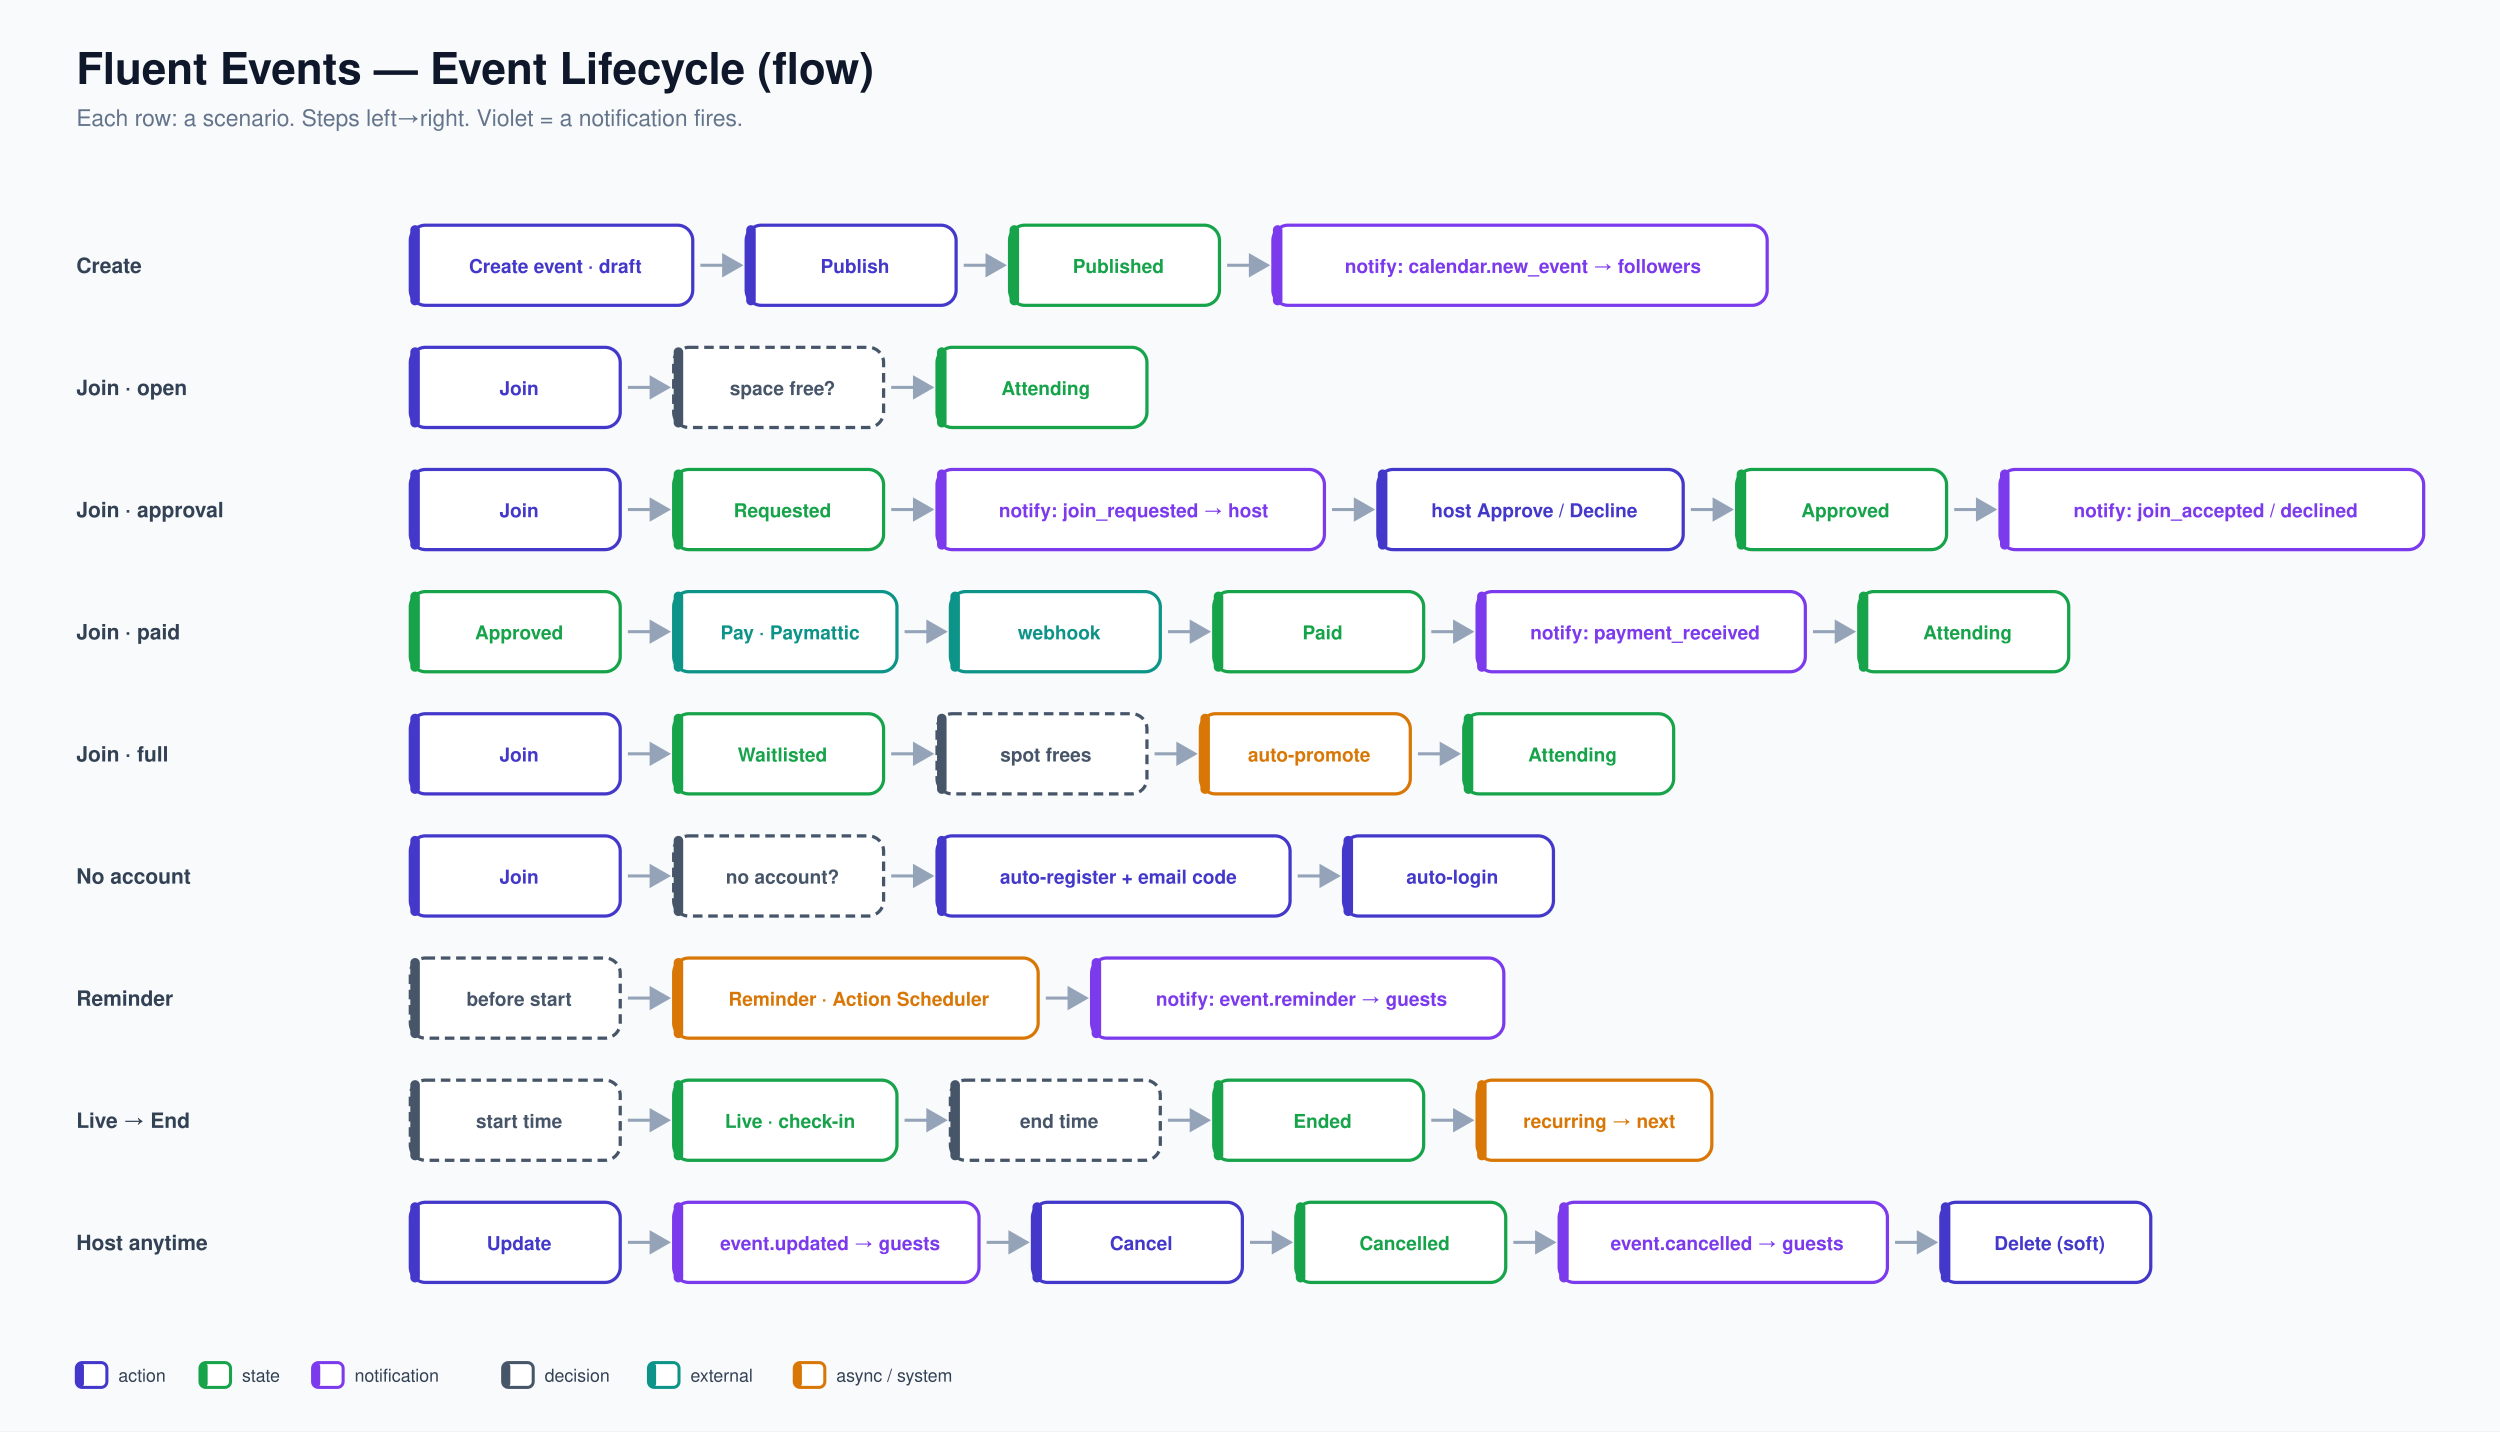
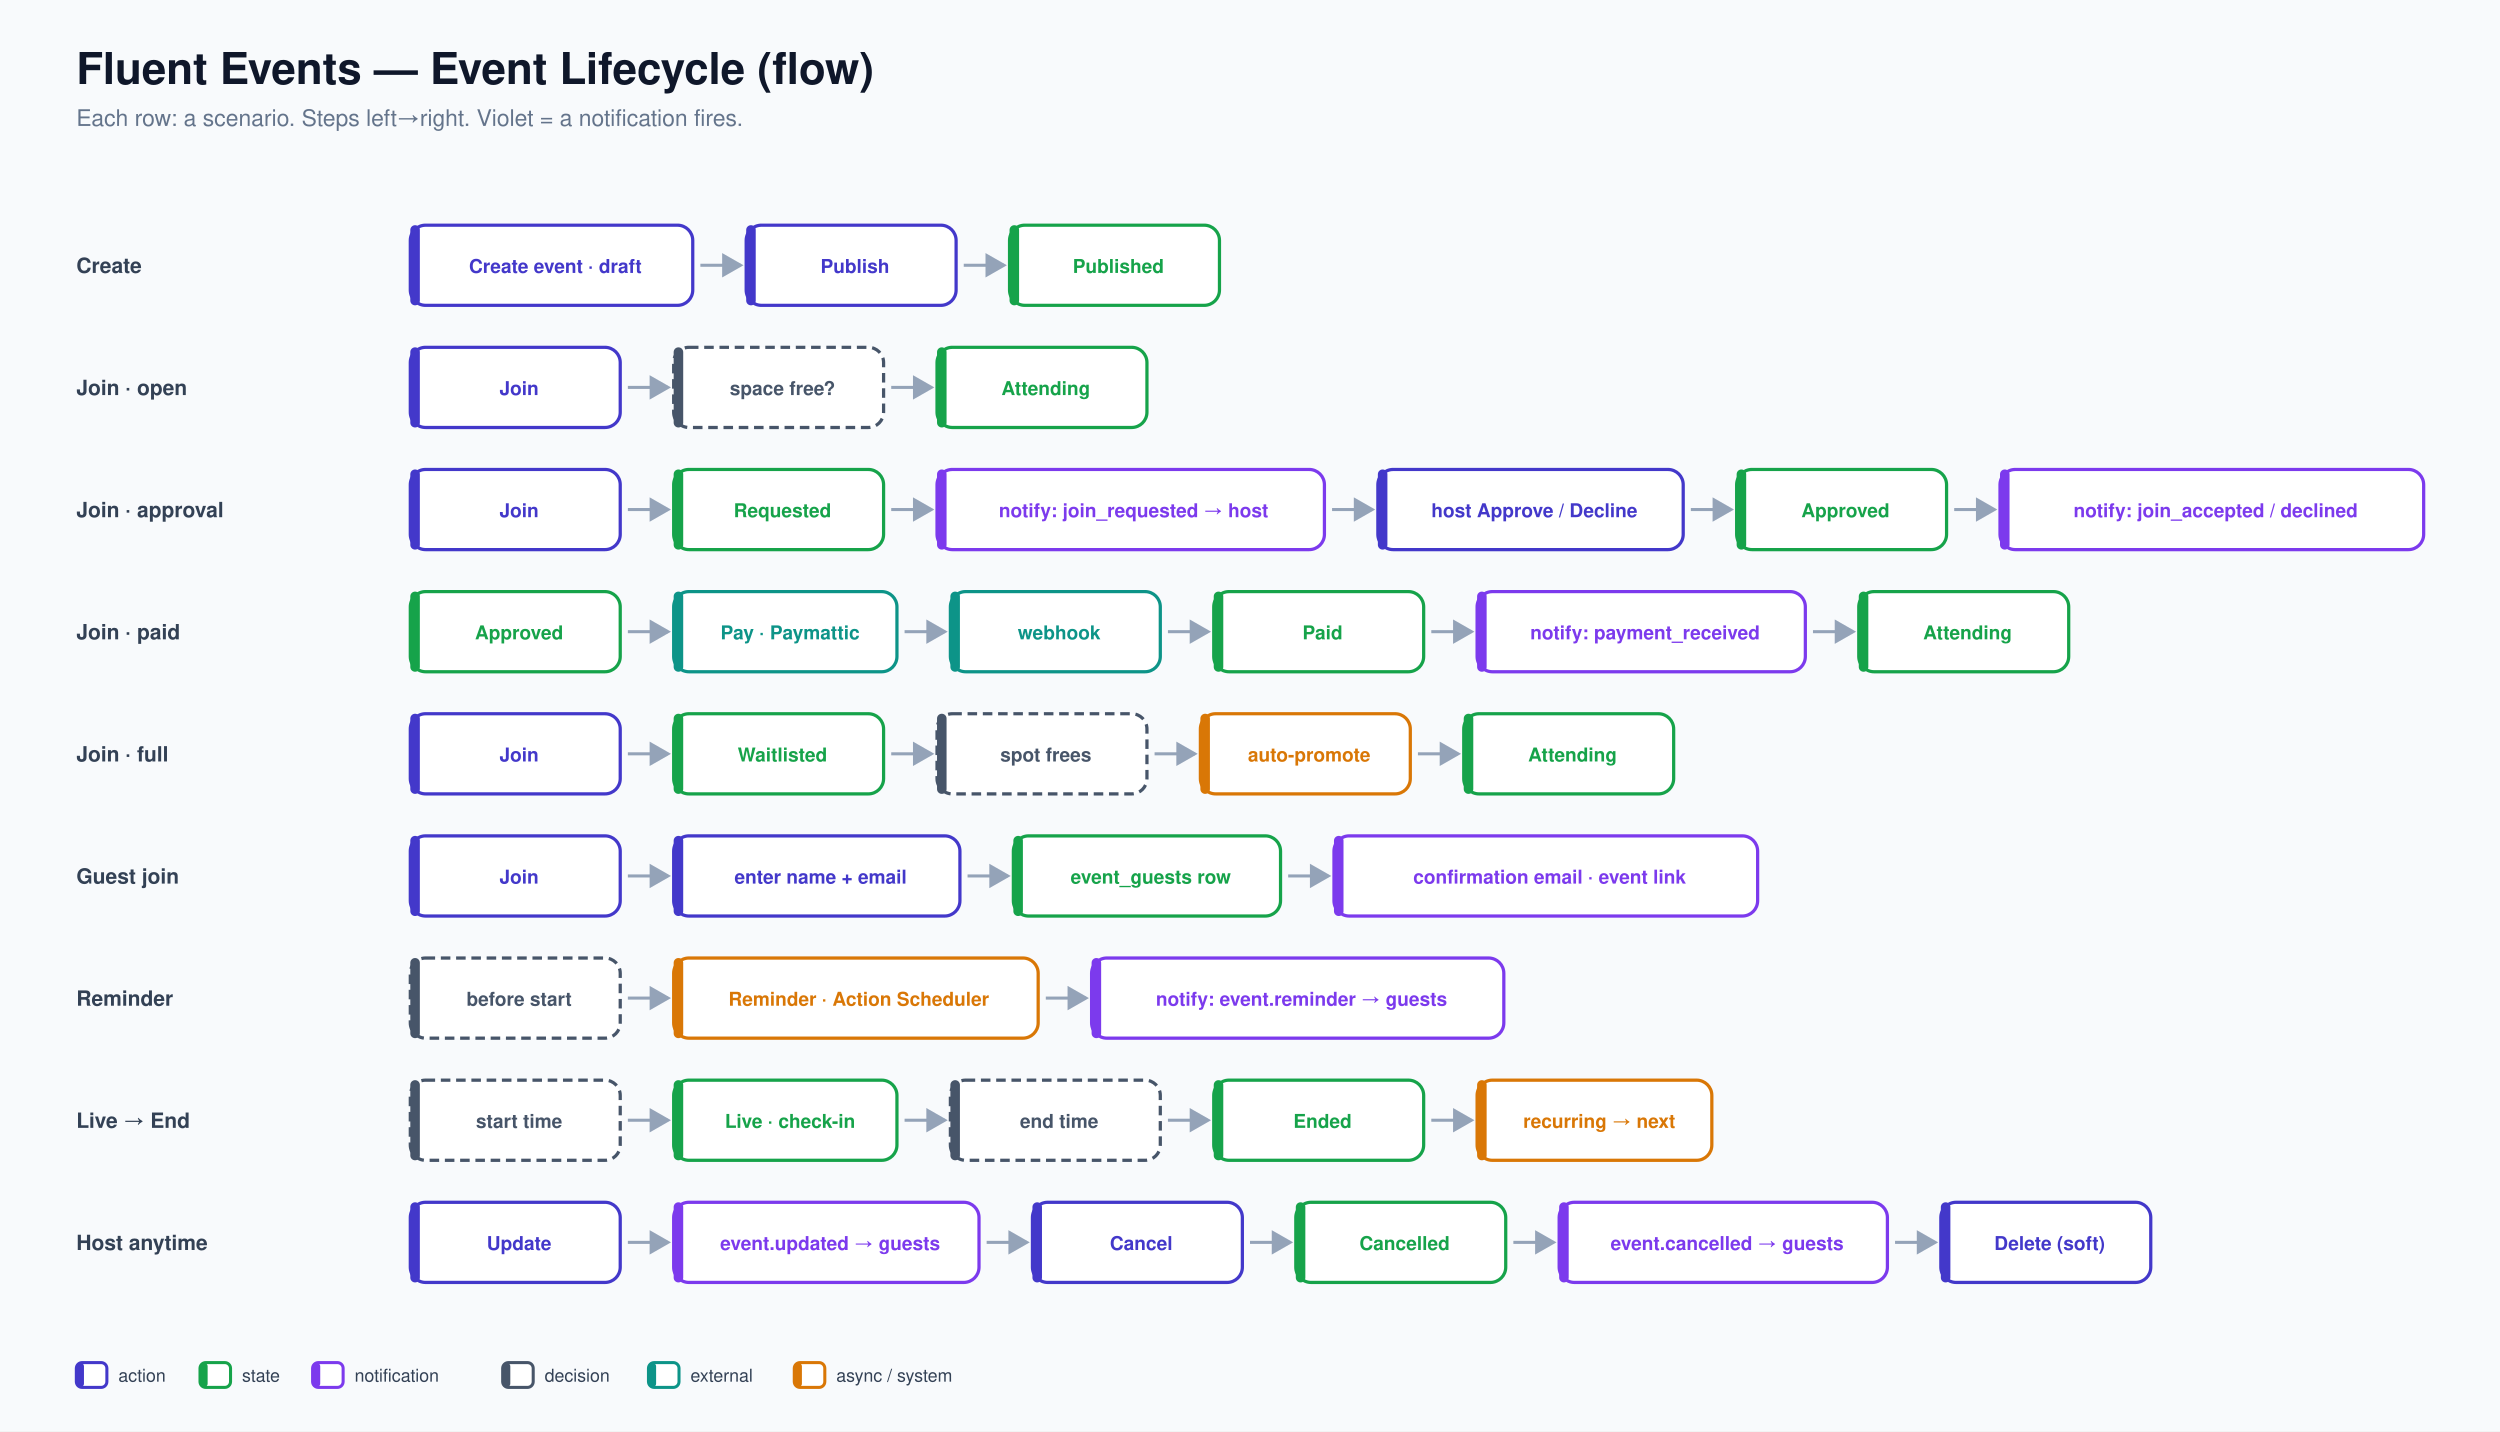
<svg xmlns="http://www.w3.org/2000/svg" width="1310" height="750" viewBox="0 0 1310 750" font-family="ui-sans-serif,Segoe UI,Helvetica,Arial,sans-serif">
  <defs>
    <marker id="arr" markerWidth="10" markerHeight="10" refX="7" refY="5" orient="auto">
      <path d="M1,1 L8,5 L1,9 z" fill="#94a3b8" />
    </marker>
  </defs>
  <rect x="0" y="0" width="1310" height="750" fill="#f8fafc" />
  <text x="40" y="44" font-size="23" font-weight="700" fill="#0f172a">Fluent Events — Event Lifecycle (flow)</text>
  <text x="40" y="66" font-size="12" fill="#64748b">Each row: a scenario. Steps left→right. Violet = a notification fires.</text>
  <text x="40" y="143" font-size="11" font-weight="700" fill="#334155">Create</text>
  <line x1="367" y1="139" x2="388" y2="139" stroke="#94a3b8" stroke-width="1.6" marker-end="url(#arr)" />
  <line x1="505" y1="139" x2="526" y2="139" stroke="#94a3b8" stroke-width="1.6" marker-end="url(#arr)" />
-   <line x1="643" y1="139" x2="664" y2="139" stroke="#94a3b8" stroke-width="1.6" marker-end="url(#arr)" />
  <rect x="215" y="118" width="148" height="42" rx="8" fill="#ffffff" stroke="#4338ca" stroke-width="1.7" />
  <rect x="215" y="118" width="5" height="42" rx="2.5" fill="#4338ca" />
  <text x="291" y="143" font-size="10" font-weight="600" fill="#4338ca" text-anchor="middle">Create event · draft</text>
  <rect x="391" y="118" width="110" height="42" rx="8" fill="#ffffff" stroke="#4338ca" stroke-width="1.7" />
  <rect x="391" y="118" width="5" height="42" rx="2.5" fill="#4338ca" />
  <text x="448" y="143" font-size="10" font-weight="600" fill="#4338ca" text-anchor="middle">Publish</text>
  <rect x="529" y="118" width="110" height="42" rx="8" fill="#ffffff" stroke="#16a34a" stroke-width="1.7" />
  <rect x="529" y="118" width="5" height="42" rx="2.5" fill="#16a34a" />
  <text x="586" y="143" font-size="10" font-weight="600" fill="#16a34a" text-anchor="middle">Published</text>
-   <rect x="667" y="118" width="259" height="42" rx="8" fill="#ffffff" stroke="#7c3aed" stroke-width="1.7" />
-   <rect x="667" y="118" width="5" height="42" rx="2.5" fill="#7c3aed" />
-   <text x="798" y="143" font-size="10" font-weight="600" fill="#7c3aed" text-anchor="middle">notify: calendar.new_event → followers</text>
  <text x="40" y="207" font-size="11" font-weight="700" fill="#334155">Join · open</text>
  <line x1="329" y1="203" x2="350" y2="203" stroke="#94a3b8" stroke-width="1.6" marker-end="url(#arr)" />
  <line x1="467" y1="203" x2="488" y2="203" stroke="#94a3b8" stroke-width="1.6" marker-end="url(#arr)" />
  <rect x="215" y="182" width="110" height="42" rx="8" fill="#ffffff" stroke="#4338ca" stroke-width="1.7" />
  <rect x="215" y="182" width="5" height="42" rx="2.5" fill="#4338ca" />
  <text x="272" y="207" font-size="10" font-weight="600" fill="#4338ca" text-anchor="middle">Join</text>
  <rect x="353" y="182" width="110" height="42" rx="8" fill="#ffffff" stroke="#475569" stroke-width="1.7" stroke-dasharray="5,3" />
  <rect x="353" y="182" width="5" height="42" rx="2.5" fill="#475569" />
  <text x="410" y="207" font-size="10" font-weight="600" fill="#475569" text-anchor="middle">space free?</text>
  <rect x="491" y="182" width="110" height="42" rx="8" fill="#ffffff" stroke="#16a34a" stroke-width="1.7" />
  <rect x="491" y="182" width="5" height="42" rx="2.5" fill="#16a34a" />
  <text x="548" y="207" font-size="10" font-weight="600" fill="#16a34a" text-anchor="middle">Attending</text>
  <text x="40" y="271" font-size="11" font-weight="700" fill="#334155">Join · approval</text>
  <line x1="329" y1="267" x2="350" y2="267" stroke="#94a3b8" stroke-width="1.6" marker-end="url(#arr)" />
  <line x1="467" y1="267" x2="488" y2="267" stroke="#94a3b8" stroke-width="1.6" marker-end="url(#arr)" />
  <line x1="698" y1="267" x2="719" y2="267" stroke="#94a3b8" stroke-width="1.6" marker-end="url(#arr)" />
  <line x1="886" y1="267" x2="907" y2="267" stroke="#94a3b8" stroke-width="1.6" marker-end="url(#arr)" />
  <line x1="1024" y1="267" x2="1045" y2="267" stroke="#94a3b8" stroke-width="1.6" marker-end="url(#arr)" />
  <rect x="215" y="246" width="110" height="42" rx="8" fill="#ffffff" stroke="#4338ca" stroke-width="1.7" />
  <rect x="215" y="246" width="5" height="42" rx="2.5" fill="#4338ca" />
  <text x="272" y="271" font-size="10" font-weight="600" fill="#4338ca" text-anchor="middle">Join</text>
  <rect x="353" y="246" width="110" height="42" rx="8" fill="#ffffff" stroke="#16a34a" stroke-width="1.7" />
  <rect x="353" y="246" width="5" height="42" rx="2.5" fill="#16a34a" />
  <text x="410" y="271" font-size="10" font-weight="600" fill="#16a34a" text-anchor="middle">Requested</text>
  <rect x="491" y="246" width="203" height="42" rx="8" fill="#ffffff" stroke="#7c3aed" stroke-width="1.7" />
  <rect x="491" y="246" width="5" height="42" rx="2.5" fill="#7c3aed" />
  <text x="594" y="271" font-size="10" font-weight="600" fill="#7c3aed" text-anchor="middle">notify: join_requested → host</text>
  <rect x="722" y="246" width="160" height="42" rx="8" fill="#ffffff" stroke="#4338ca" stroke-width="1.7" />
  <rect x="722" y="246" width="5" height="42" rx="2.5" fill="#4338ca" />
  <text x="804" y="271" font-size="10" font-weight="600" fill="#4338ca" text-anchor="middle">host Approve / Decline</text>
  <rect x="910" y="246" width="110" height="42" rx="8" fill="#ffffff" stroke="#16a34a" stroke-width="1.7" />
  <rect x="910" y="246" width="5" height="42" rx="2.5" fill="#16a34a" />
  <text x="967" y="271" font-size="10" font-weight="600" fill="#16a34a" text-anchor="middle">Approved</text>
  <rect x="1048" y="246" width="222" height="42" rx="8" fill="#ffffff" stroke="#7c3aed" stroke-width="1.7" />
  <rect x="1048" y="246" width="5" height="42" rx="2.5" fill="#7c3aed" />
  <text x="1161" y="271" font-size="10" font-weight="600" fill="#7c3aed" text-anchor="middle">notify: join_accepted / declined</text>
  <text x="40" y="335" font-size="11" font-weight="700" fill="#334155">Join · paid</text>
  <line x1="329" y1="331" x2="350" y2="331" stroke="#94a3b8" stroke-width="1.6" marker-end="url(#arr)" />
  <line x1="474" y1="331" x2="495" y2="331" stroke="#94a3b8" stroke-width="1.6" marker-end="url(#arr)" />
  <line x1="612" y1="331" x2="633" y2="331" stroke="#94a3b8" stroke-width="1.6" marker-end="url(#arr)" />
  <line x1="750" y1="331" x2="771" y2="331" stroke="#94a3b8" stroke-width="1.6" marker-end="url(#arr)" />
  <line x1="950" y1="331" x2="971" y2="331" stroke="#94a3b8" stroke-width="1.6" marker-end="url(#arr)" />
  <rect x="215" y="310" width="110" height="42" rx="8" fill="#ffffff" stroke="#16a34a" stroke-width="1.7" />
  <rect x="215" y="310" width="5" height="42" rx="2.5" fill="#16a34a" />
  <text x="272" y="335" font-size="10" font-weight="600" fill="#16a34a" text-anchor="middle">Approved</text>
  <rect x="353" y="310" width="117" height="42" rx="8" fill="#ffffff" stroke="#0d9488" stroke-width="1.7" />
  <rect x="353" y="310" width="5" height="42" rx="2.5" fill="#0d9488" />
  <text x="414" y="335" font-size="10" font-weight="600" fill="#0d9488" text-anchor="middle">Pay · Paymattic</text>
  <rect x="498" y="310" width="110" height="42" rx="8" fill="#ffffff" stroke="#0d9488" stroke-width="1.7" />
  <rect x="498" y="310" width="5" height="42" rx="2.5" fill="#0d9488" />
  <text x="555" y="335" font-size="10" font-weight="600" fill="#0d9488" text-anchor="middle">webhook</text>
  <rect x="636" y="310" width="110" height="42" rx="8" fill="#ffffff" stroke="#16a34a" stroke-width="1.7" />
  <rect x="636" y="310" width="5" height="42" rx="2.5" fill="#16a34a" />
  <text x="693" y="335" font-size="10" font-weight="600" fill="#16a34a" text-anchor="middle">Paid</text>
  <rect x="774" y="310" width="172" height="42" rx="8" fill="#ffffff" stroke="#7c3aed" stroke-width="1.7" />
  <rect x="774" y="310" width="5" height="42" rx="2.5" fill="#7c3aed" />
  <text x="862" y="335" font-size="10" font-weight="600" fill="#7c3aed" text-anchor="middle">notify: payment_received</text>
  <rect x="974" y="310" width="110" height="42" rx="8" fill="#ffffff" stroke="#16a34a" stroke-width="1.7" />
  <rect x="974" y="310" width="5" height="42" rx="2.5" fill="#16a34a" />
  <text x="1031" y="335" font-size="10" font-weight="600" fill="#16a34a" text-anchor="middle">Attending</text>
  <text x="40" y="399" font-size="11" font-weight="700" fill="#334155">Join · full</text>
  <line x1="329" y1="395" x2="350" y2="395" stroke="#94a3b8" stroke-width="1.6" marker-end="url(#arr)" />
  <line x1="467" y1="395" x2="488" y2="395" stroke="#94a3b8" stroke-width="1.6" marker-end="url(#arr)" />
  <line x1="605" y1="395" x2="626" y2="395" stroke="#94a3b8" stroke-width="1.6" marker-end="url(#arr)" />
  <line x1="743" y1="395" x2="764" y2="395" stroke="#94a3b8" stroke-width="1.6" marker-end="url(#arr)" />
  <rect x="215" y="374" width="110" height="42" rx="8" fill="#ffffff" stroke="#4338ca" stroke-width="1.7" />
  <rect x="215" y="374" width="5" height="42" rx="2.5" fill="#4338ca" />
  <text x="272" y="399" font-size="10" font-weight="600" fill="#4338ca" text-anchor="middle">Join</text>
  <rect x="353" y="374" width="110" height="42" rx="8" fill="#ffffff" stroke="#16a34a" stroke-width="1.7" />
  <rect x="353" y="374" width="5" height="42" rx="2.5" fill="#16a34a" />
  <text x="410" y="399" font-size="10" font-weight="600" fill="#16a34a" text-anchor="middle">Waitlisted</text>
  <rect x="491" y="374" width="110" height="42" rx="8" fill="#ffffff" stroke="#475569" stroke-width="1.7" stroke-dasharray="5,3" />
  <rect x="491" y="374" width="5" height="42" rx="2.5" fill="#475569" />
  <text x="548" y="399" font-size="10" font-weight="600" fill="#475569" text-anchor="middle">spot frees</text>
  <rect x="629" y="374" width="110" height="42" rx="8" fill="#ffffff" stroke="#d97706" stroke-width="1.7" />
  <rect x="629" y="374" width="5" height="42" rx="2.5" fill="#d97706" />
  <text x="686" y="399" font-size="10" font-weight="600" fill="#d97706" text-anchor="middle">auto-promote</text>
  <rect x="767" y="374" width="110" height="42" rx="8" fill="#ffffff" stroke="#16a34a" stroke-width="1.7" />
  <rect x="767" y="374" width="5" height="42" rx="2.5" fill="#16a34a" />
  <text x="824" y="399" font-size="10" font-weight="600" fill="#16a34a" text-anchor="middle">Attending</text>
-   <text x="40" y="463" font-size="11" font-weight="700" fill="#334155">No account</text>
+   <text x="40" y="463" font-size="11" font-weight="700" fill="#334155">Guest join</text>
  <line x1="329" y1="459" x2="350" y2="459" stroke="#94a3b8" stroke-width="1.6" marker-end="url(#arr)" />
-   <line x1="467" y1="459" x2="488" y2="459" stroke="#94a3b8" stroke-width="1.6" marker-end="url(#arr)" />
-   <line x1="680" y1="459" x2="701" y2="459" stroke="#94a3b8" stroke-width="1.6" marker-end="url(#arr)" />
+   <line x1="507" y1="459" x2="528" y2="459" stroke="#94a3b8" stroke-width="1.6" marker-end="url(#arr)" />
+   <line x1="675" y1="459" x2="696" y2="459" stroke="#94a3b8" stroke-width="1.6" marker-end="url(#arr)" />
  <rect x="215" y="438" width="110" height="42" rx="8" fill="#ffffff" stroke="#4338ca" stroke-width="1.7" />
  <rect x="215" y="438" width="5" height="42" rx="2.5" fill="#4338ca" />
  <text x="272" y="463" font-size="10" font-weight="600" fill="#4338ca" text-anchor="middle">Join</text>
-   <rect x="353" y="438" width="110" height="42" rx="8" fill="#ffffff" stroke="#475569" stroke-width="1.7" stroke-dasharray="5,3" />
-   <rect x="353" y="438" width="5" height="42" rx="2.5" fill="#475569" />
-   <text x="410" y="463" font-size="10" font-weight="600" fill="#475569" text-anchor="middle">no account?</text>
-   <rect x="491" y="438" width="185" height="42" rx="8" fill="#ffffff" stroke="#4338ca" stroke-width="1.7" />
-   <rect x="491" y="438" width="5" height="42" rx="2.5" fill="#4338ca" />
-   <text x="586" y="463" font-size="10" font-weight="600" fill="#4338ca" text-anchor="middle">auto-register + email code</text>
-   <rect x="704" y="438" width="110" height="42" rx="8" fill="#ffffff" stroke="#4338ca" stroke-width="1.7" />
-   <rect x="704" y="438" width="5" height="42" rx="2.5" fill="#4338ca" />
-   <text x="761" y="463" font-size="10" font-weight="600" fill="#4338ca" text-anchor="middle">auto-login</text>
+   <rect x="353" y="438" width="150" height="42" rx="8" fill="#ffffff" stroke="#4338ca" stroke-width="1.7" />
+   <rect x="353" y="438" width="5" height="42" rx="2.5" fill="#4338ca" />
+   <text x="430" y="463" font-size="10" font-weight="600" fill="#4338ca" text-anchor="middle">enter name + email</text>
+   <rect x="531" y="438" width="140" height="42" rx="8" fill="#ffffff" stroke="#16a34a" stroke-width="1.7" />
+   <rect x="531" y="438" width="5" height="42" rx="2.5" fill="#16a34a" />
+   <text x="603" y="463" font-size="10" font-weight="600" fill="#16a34a" text-anchor="middle">event_guests row</text>
+   <rect x="699" y="438" width="222" height="42" rx="8" fill="#ffffff" stroke="#7c3aed" stroke-width="1.7" />
+   <rect x="699" y="438" width="5" height="42" rx="2.5" fill="#7c3aed" />
+   <text x="812" y="463" font-size="10" font-weight="600" fill="#7c3aed" text-anchor="middle">confirmation email · event link</text>
  <text x="40" y="527" font-size="11" font-weight="700" fill="#334155">Reminder</text>
  <line x1="329" y1="523" x2="350" y2="523" stroke="#94a3b8" stroke-width="1.6" marker-end="url(#arr)" />
  <line x1="548" y1="523" x2="569" y2="523" stroke="#94a3b8" stroke-width="1.6" marker-end="url(#arr)" />
  <rect x="215" y="502" width="110" height="42" rx="8" fill="#ffffff" stroke="#475569" stroke-width="1.7" stroke-dasharray="5,3" />
  <rect x="215" y="502" width="5" height="42" rx="2.5" fill="#475569" />
  <text x="272" y="527" font-size="10" font-weight="600" fill="#475569" text-anchor="middle">before start</text>
  <rect x="353" y="502" width="191" height="42" rx="8" fill="#ffffff" stroke="#d97706" stroke-width="1.7" />
  <rect x="353" y="502" width="5" height="42" rx="2.5" fill="#d97706" />
  <text x="450" y="527" font-size="10" font-weight="600" fill="#d97706" text-anchor="middle">Reminder · Action Scheduler</text>
  <rect x="572" y="502" width="216" height="42" rx="8" fill="#ffffff" stroke="#7c3aed" stroke-width="1.7" />
  <rect x="572" y="502" width="5" height="42" rx="2.5" fill="#7c3aed" />
  <text x="682" y="527" font-size="10" font-weight="600" fill="#7c3aed" text-anchor="middle">notify: event.reminder → guests</text>
  <text x="40" y="591" font-size="11" font-weight="700" fill="#334155">Live → End</text>
  <line x1="329" y1="587" x2="350" y2="587" stroke="#94a3b8" stroke-width="1.6" marker-end="url(#arr)" />
  <line x1="474" y1="587" x2="495" y2="587" stroke="#94a3b8" stroke-width="1.6" marker-end="url(#arr)" />
  <line x1="612" y1="587" x2="633" y2="587" stroke="#94a3b8" stroke-width="1.6" marker-end="url(#arr)" />
  <line x1="750" y1="587" x2="771" y2="587" stroke="#94a3b8" stroke-width="1.6" marker-end="url(#arr)" />
  <rect x="215" y="566" width="110" height="42" rx="8" fill="#ffffff" stroke="#475569" stroke-width="1.7" stroke-dasharray="5,3" />
  <rect x="215" y="566" width="5" height="42" rx="2.5" fill="#475569" />
  <text x="272" y="591" font-size="10" font-weight="600" fill="#475569" text-anchor="middle">start time</text>
  <rect x="353" y="566" width="117" height="42" rx="8" fill="#ffffff" stroke="#16a34a" stroke-width="1.7" />
  <rect x="353" y="566" width="5" height="42" rx="2.5" fill="#16a34a" />
  <text x="414" y="591" font-size="10" font-weight="600" fill="#16a34a" text-anchor="middle">Live · check-in</text>
  <rect x="498" y="566" width="110" height="42" rx="8" fill="#ffffff" stroke="#475569" stroke-width="1.7" stroke-dasharray="5,3" />
  <rect x="498" y="566" width="5" height="42" rx="2.5" fill="#475569" />
  <text x="555" y="591" font-size="10" font-weight="600" fill="#475569" text-anchor="middle">end time</text>
  <rect x="636" y="566" width="110" height="42" rx="8" fill="#ffffff" stroke="#16a34a" stroke-width="1.7" />
  <rect x="636" y="566" width="5" height="42" rx="2.5" fill="#16a34a" />
  <text x="693" y="591" font-size="10" font-weight="600" fill="#16a34a" text-anchor="middle">Ended</text>
  <rect x="774" y="566" width="123" height="42" rx="8" fill="#ffffff" stroke="#d97706" stroke-width="1.7" />
  <rect x="774" y="566" width="5" height="42" rx="2.5" fill="#d97706" />
  <text x="838" y="591" font-size="10" font-weight="600" fill="#d97706" text-anchor="middle">recurring → next</text>
  <text x="40" y="655" font-size="11" font-weight="700" fill="#334155">Host anytime</text>
  <line x1="329" y1="651" x2="350" y2="651" stroke="#94a3b8" stroke-width="1.6" marker-end="url(#arr)" />
  <line x1="517" y1="651" x2="538" y2="651" stroke="#94a3b8" stroke-width="1.6" marker-end="url(#arr)" />
  <line x1="655" y1="651" x2="676" y2="651" stroke="#94a3b8" stroke-width="1.6" marker-end="url(#arr)" />
  <line x1="793" y1="651" x2="814" y2="651" stroke="#94a3b8" stroke-width="1.6" marker-end="url(#arr)" />
  <line x1="993" y1="651" x2="1014" y2="651" stroke="#94a3b8" stroke-width="1.6" marker-end="url(#arr)" />
  <rect x="215" y="630" width="110" height="42" rx="8" fill="#ffffff" stroke="#4338ca" stroke-width="1.7" />
  <rect x="215" y="630" width="5" height="42" rx="2.5" fill="#4338ca" />
  <text x="272" y="655" font-size="10" font-weight="600" fill="#4338ca" text-anchor="middle">Update</text>
  <rect x="353" y="630" width="160" height="42" rx="8" fill="#ffffff" stroke="#7c3aed" stroke-width="1.7" />
  <rect x="353" y="630" width="5" height="42" rx="2.5" fill="#7c3aed" />
  <text x="435" y="655" font-size="10" font-weight="600" fill="#7c3aed" text-anchor="middle">event.updated → guests</text>
  <rect x="541" y="630" width="110" height="42" rx="8" fill="#ffffff" stroke="#4338ca" stroke-width="1.7" />
  <rect x="541" y="630" width="5" height="42" rx="2.5" fill="#4338ca" />
  <text x="598" y="655" font-size="10" font-weight="600" fill="#4338ca" text-anchor="middle">Cancel</text>
  <rect x="679" y="630" width="110" height="42" rx="8" fill="#ffffff" stroke="#16a34a" stroke-width="1.7" />
  <rect x="679" y="630" width="5" height="42" rx="2.5" fill="#16a34a" />
  <text x="736" y="655" font-size="10" font-weight="600" fill="#16a34a" text-anchor="middle">Cancelled</text>
  <rect x="817" y="630" width="172" height="42" rx="8" fill="#ffffff" stroke="#7c3aed" stroke-width="1.7" />
  <rect x="817" y="630" width="5" height="42" rx="2.5" fill="#7c3aed" />
  <text x="905" y="655" font-size="10" font-weight="600" fill="#7c3aed" text-anchor="middle">event.cancelled → guests</text>
  <rect x="1017" y="630" width="110" height="42" rx="8" fill="#ffffff" stroke="#4338ca" stroke-width="1.7" />
  <rect x="1017" y="630" width="5" height="42" rx="2.5" fill="#4338ca" />
  <text x="1074" y="655" font-size="10" font-weight="600" fill="#4338ca" text-anchor="middle">Delete (soft)</text>
  <g transform="translate(40,724)">
    <rect x="0" y="-10" width="16" height="13" rx="3" fill="#ffffff" stroke="#4338ca" stroke-width="1.6" />
    <rect x="0" y="-10" width="4" height="13" rx="2" fill="#4338ca" />
    <text x="22" y="0" font-size="9.3" fill="#334155">action</text>
    <rect x="64.8" y="-10" width="16" height="13" rx="3" fill="#ffffff" stroke="#16a34a" stroke-width="1.6" />
    <rect x="64.8" y="-10" width="4" height="13" rx="2" fill="#16a34a" />
    <text x="86.8" y="0" font-size="9.3" fill="#334155">state</text>
    <rect x="123.8" y="-10" width="16" height="13" rx="3" fill="#ffffff" stroke="#7c3aed" stroke-width="1.6" />
    <rect x="123.8" y="-10" width="4" height="13" rx="2" fill="#7c3aed" />
    <text x="145.8" y="0" font-size="9.3" fill="#334155">notification</text>
    <rect x="223.4" y="-10" width="16" height="13" rx="3" fill="#ffffff" stroke="#475569" stroke-width="1.6" />
    <rect x="223.4" y="-10" width="4" height="13" rx="2" fill="#475569" />
    <text x="245.4" y="0" font-size="9.3" fill="#334155">decision</text>
    <rect x="299.8" y="-10" width="16" height="13" rx="3" fill="#ffffff" stroke="#0d9488" stroke-width="1.6" />
    <rect x="299.8" y="-10" width="4" height="13" rx="2" fill="#0d9488" />
    <text x="321.8" y="0" font-size="9.3" fill="#334155">external</text>
    <rect x="376.2" y="-10" width="16" height="13" rx="3" fill="#ffffff" stroke="#d97706" stroke-width="1.6" />
    <rect x="376.2" y="-10" width="4" height="13" rx="2" fill="#d97706" />
    <text x="398.2" y="0" font-size="9.3" fill="#334155">async / system</text>
  </g>
</svg>
